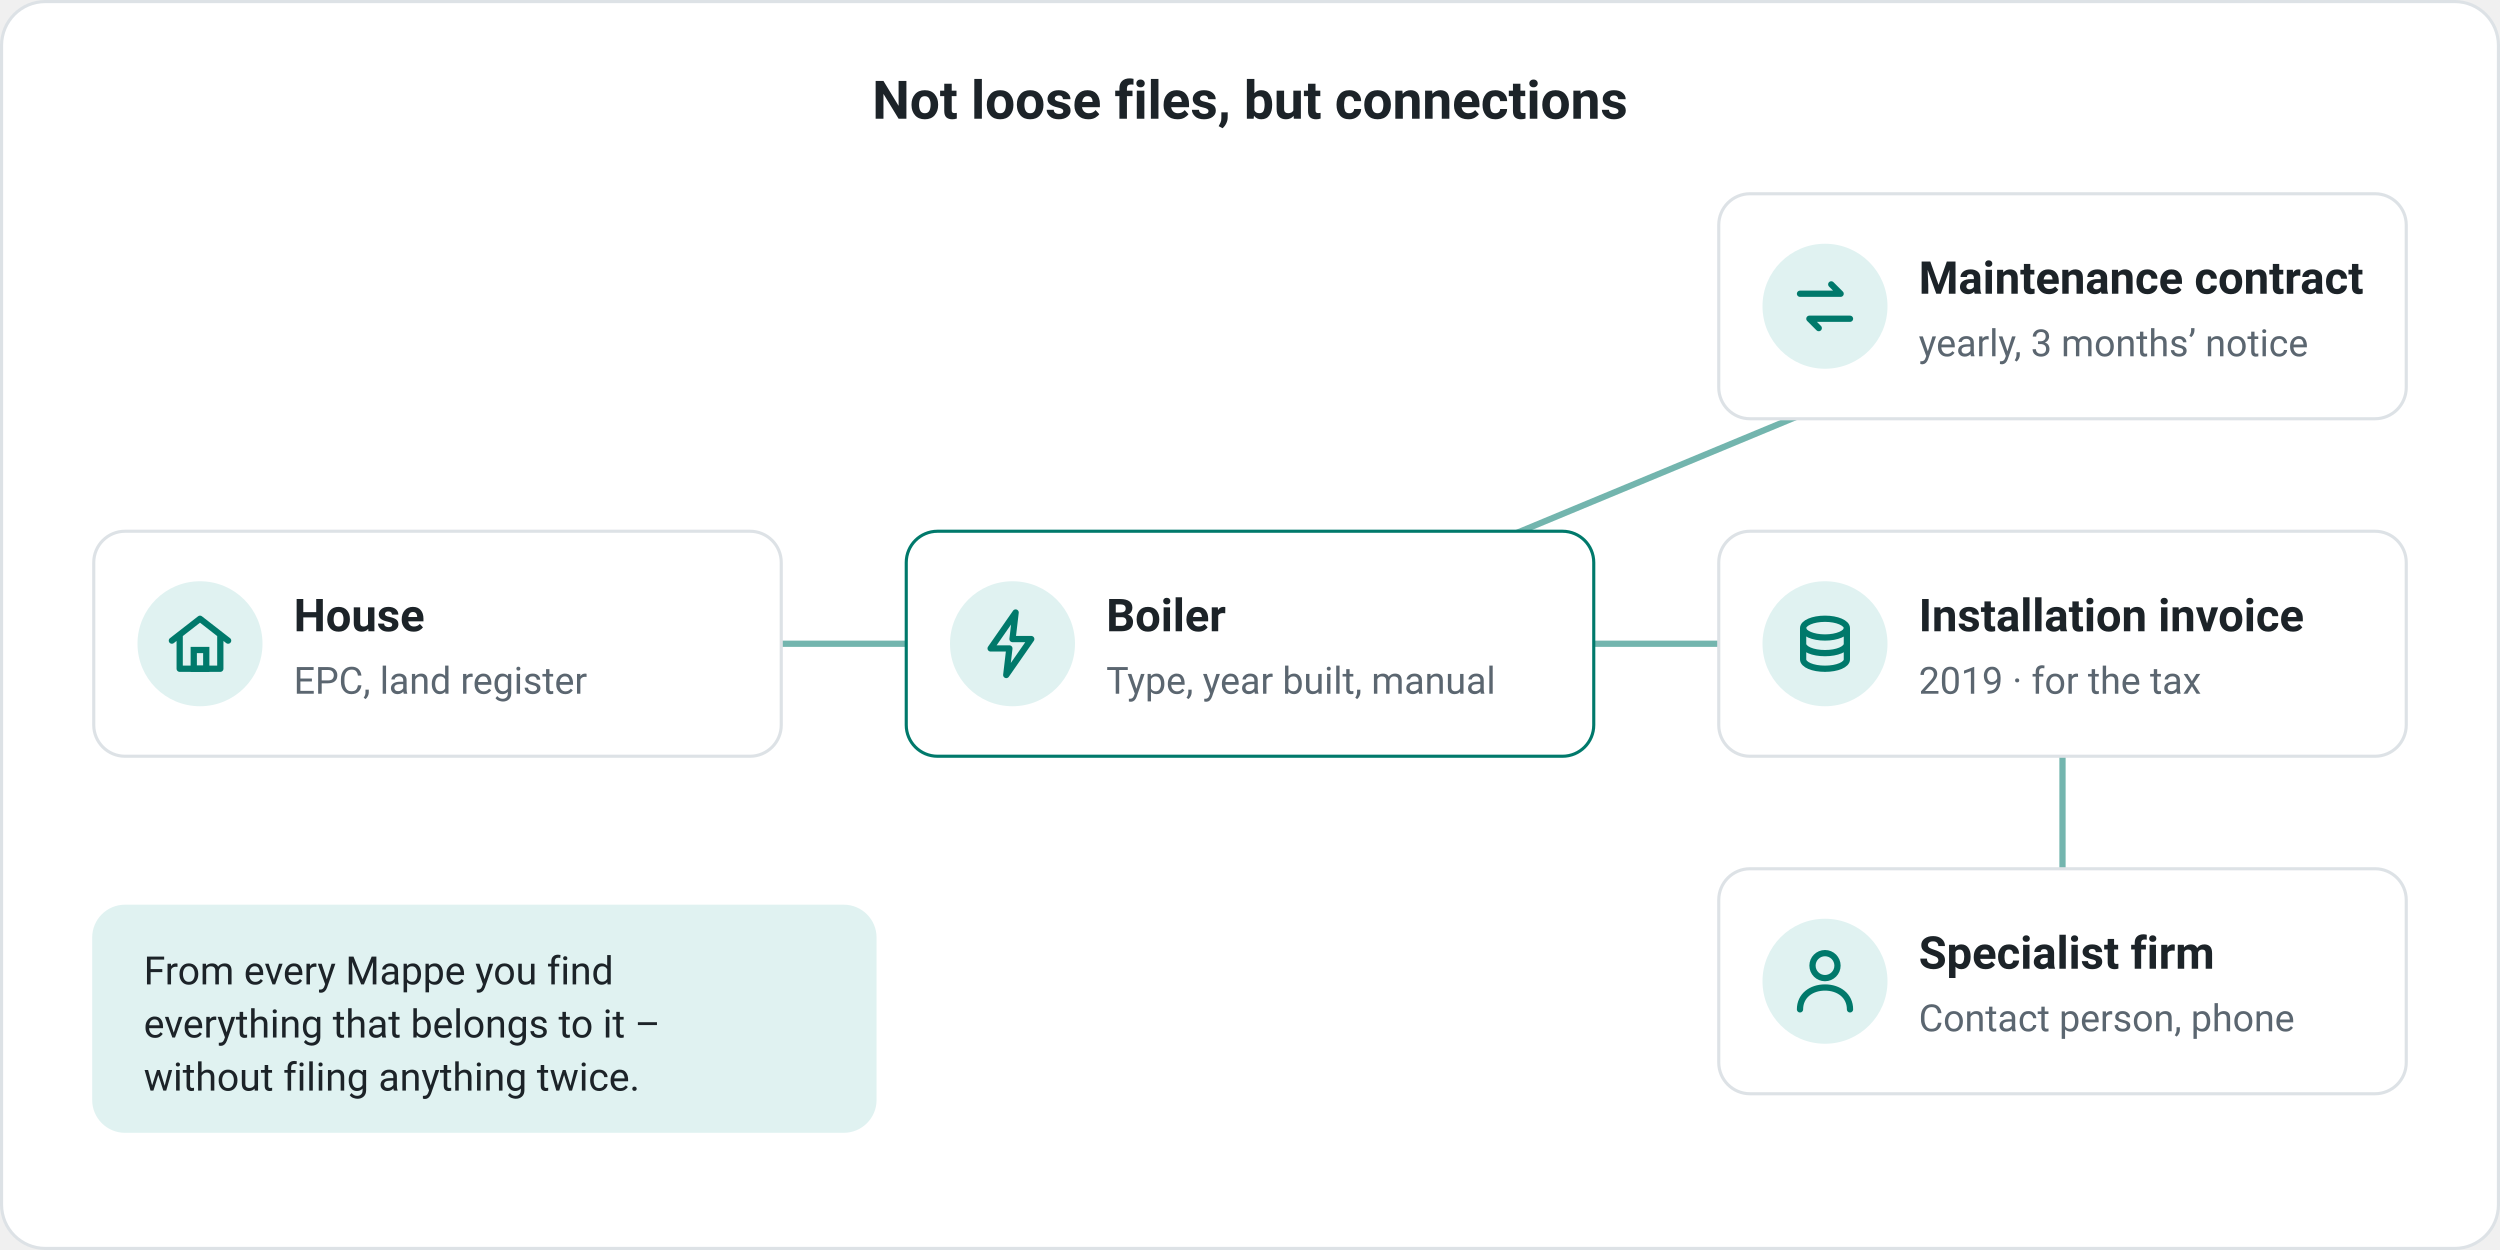
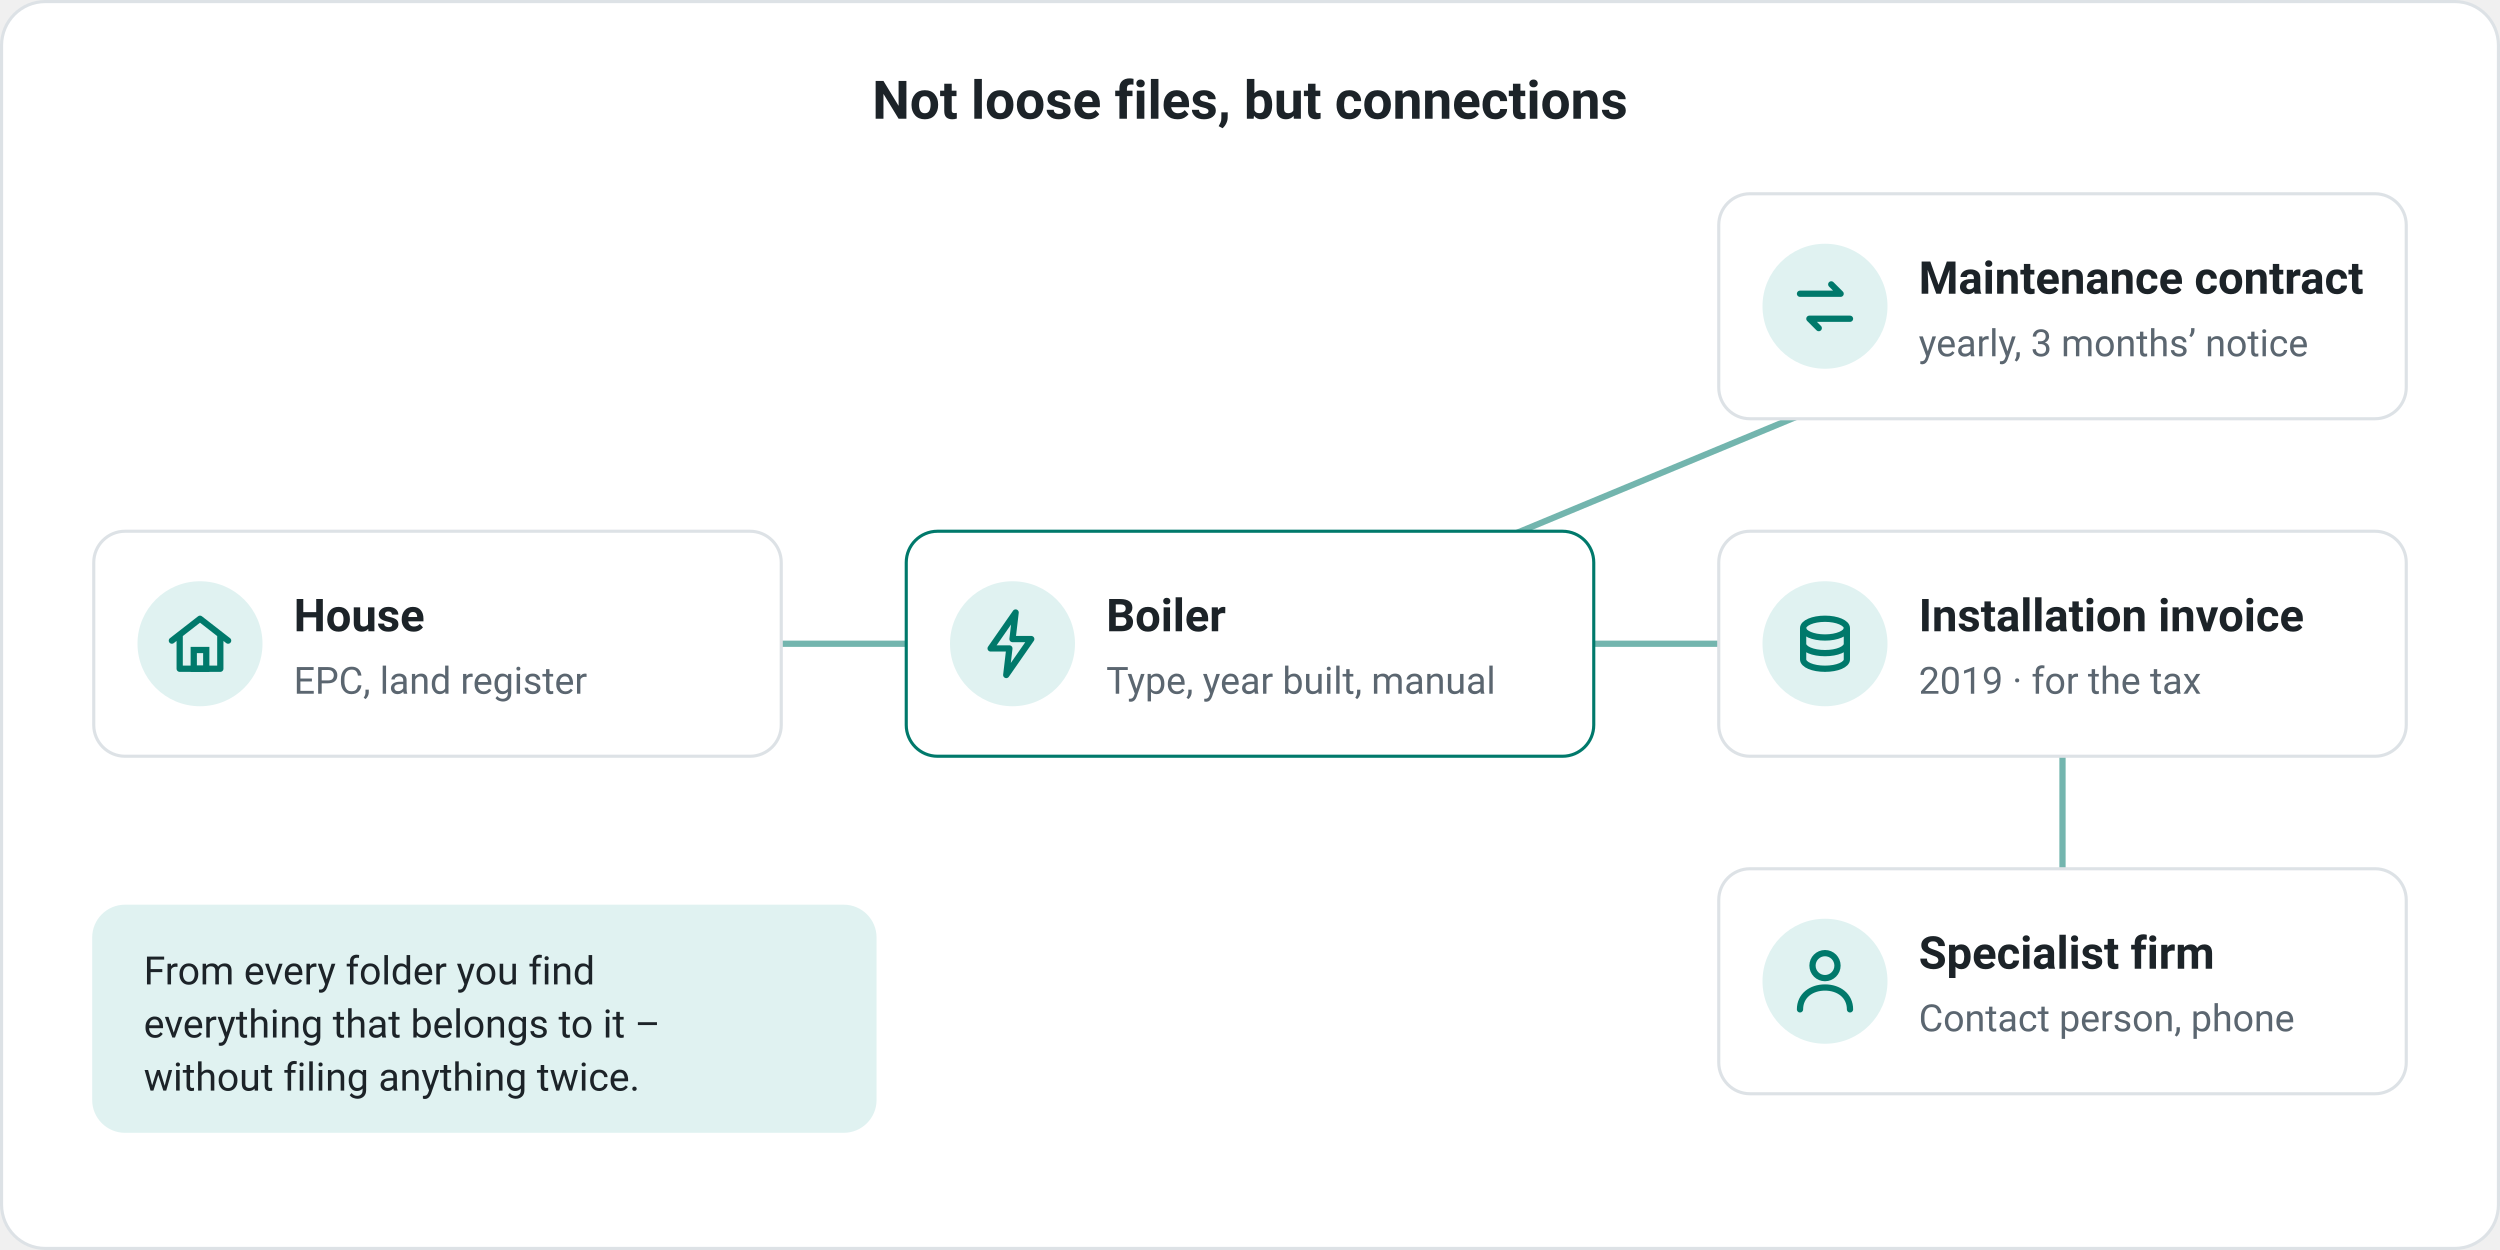
<svg xmlns="http://www.w3.org/2000/svg" viewBox="0 0 800 400" width="800" height="400" role="img" aria-label="Example: house, boiler, maintenance contract, invoice and specialist firm are connected with each other" style="font-family:system-ui,-apple-system,'Segoe UI',Roboto,Helvetica,Arial,sans-serif">
  <rect x="0.5" y="0.5" width="799" height="399" rx="14" fill="#ffffff" stroke="#dde2e6" />
  <text x="400" y="38" font-size="17" fill="#1c2328" font-weight="700" text-anchor="middle">Not loose files, but connections</text>
  <line x1="140" y1="206" x2="400" y2="206" stroke="#00796b" stroke-width="2" opacity=".55" />
  <line x1="400" y1="206" x2="660" y2="98" stroke="#00796b" stroke-width="2" opacity=".55" />
  <line x1="400" y1="206" x2="660" y2="206" stroke="#00796b" stroke-width="2" opacity=".55" />
  <line x1="660" y1="206" x2="660" y2="314" stroke="#00796b" stroke-width="2" opacity=".55" />
  <rect x="30" y="170" width="220" height="72" rx="10" fill="#ffffff" stroke="#dde2e6" />
  <circle cx="64" cy="206" r="20" fill="#e0f2f1" />
  <g transform="translate(52 194) scale(1.0)">
    <path d="M3 11 12 4l9 7M5.5 9.5V20h13V9.5" fill="none" stroke="#00796b" stroke-width="2" stroke-linejoin="round" stroke-linecap="round" />
    <rect x="10" y="14" width="4" height="6" fill="none" stroke="#00796b" stroke-width="2" />
  </g>
  <text x="94" y="202" font-size="14.5" fill="#1c2328" font-weight="700" text-anchor="start">House</text>
  <text x="94" y="222" font-size="12" fill="#5b6670" font-weight="400" text-anchor="start">EPC, land register</text>
  <rect x="290" y="170" width="220" height="72" rx="10" fill="#ffffff" stroke="#00796b" />
  <circle cx="324" cy="206" r="20" fill="#e0f2f1" />
  <g transform="translate(312 194) scale(1.0)">
    <path d="M13 2 5 13.5h6l-1 8.5 8-11.5h-6z" fill="none" stroke="#00796b" stroke-width="2" stroke-linejoin="round" />
  </g>
  <text x="354" y="202" font-size="14.5" fill="#1c2328" font-weight="700" text-anchor="start">Boiler</text>
  <text x="354" y="222" font-size="12" fill="#5b6670" font-weight="400" text-anchor="start">Type, year built, manual</text>
  <rect x="550" y="62" width="220" height="72" rx="10" fill="#ffffff" stroke="#dde2e6" />
  <circle cx="584" cy="98" r="20" fill="#e0f2f1" />
  <g transform="translate(572 86) scale(1.0)">
    <path d="M4 8h13l-3-3M20 16H7l3 3" fill="none" stroke="#00796b" stroke-width="2" stroke-linecap="round" stroke-linejoin="round" />
  </g>
  <text x="614" y="94" font-size="14.5" fill="#1c2328" font-weight="700" text-anchor="start">Maintenance contract</text>
  <text x="614" y="114" font-size="12" fill="#5b6670" font-weight="400" text-anchor="start">yearly, 3 months’ notice</text>
  <rect x="550" y="170" width="220" height="72" rx="10" fill="#ffffff" stroke="#dde2e6" />
  <circle cx="584" cy="206" r="20" fill="#e0f2f1" />
  <g transform="translate(572 194) scale(1.0)">
    <ellipse cx="12" cy="7" rx="7" ry="3" fill="none" stroke="#00796b" stroke-width="2" />
    <path d="M5 7v5c0 1.7 3.1 3 7 3s7-1.3 7-3V7M5 12v5c0 1.7 3.1 3 7 3s7-1.3 7-3v-5" fill="none" stroke="#00796b" stroke-width="2" />
  </g>
  <text x="614" y="202" font-size="14.5" fill="#1c2328" font-weight="700" text-anchor="start">Installation invoice</text>
  <text x="614" y="222" font-size="12" fill="#5b6670" font-weight="400" text-anchor="start">2019 · for the tax</text>
  <rect x="550" y="278" width="220" height="72" rx="10" fill="#ffffff" stroke="#dde2e6" />
  <circle cx="584" cy="314" r="20" fill="#e0f2f1" />
  <g transform="translate(572 302) scale(1.0)">
    <circle cx="12" cy="7" r="4" fill="none" stroke="#00796b" stroke-width="2" />
    <path d="M4 21c0-4.4 3.6-7 8-7s8 2.6 8 7" fill="none" stroke="#00796b" stroke-width="2" stroke-linecap="round" />
  </g>
  <text x="614" y="310" font-size="14.5" fill="#1c2328" font-weight="700" text-anchor="start">Specialist firm</text>
  <text x="614" y="330" font-size="12" fill="#5b6670" font-weight="400" text-anchor="start">Contact person, phone</text>
  <rect x="30" y="290" width="250" height="72" rx="10" fill="#e0f2f1" stroke="#e0f2f1" />
-   <text x="46" y="315" font-size="12.5" fill="#1c2328" font-weight="400" text-anchor="start">From every Mappe you find</text>
+   <text x="46" y="315" font-size="12.5" fill="#1c2328" font-weight="400" text-anchor="start">From every folder you find</text>
  <text x="46" y="332" font-size="12.5" fill="#1c2328" font-weight="400" text-anchor="start">everything that belongs to it –</text>
  <text x="46" y="349" font-size="12.5" fill="#1c2328" font-weight="400" text-anchor="start">without filing anything twice.</text>
</svg>
